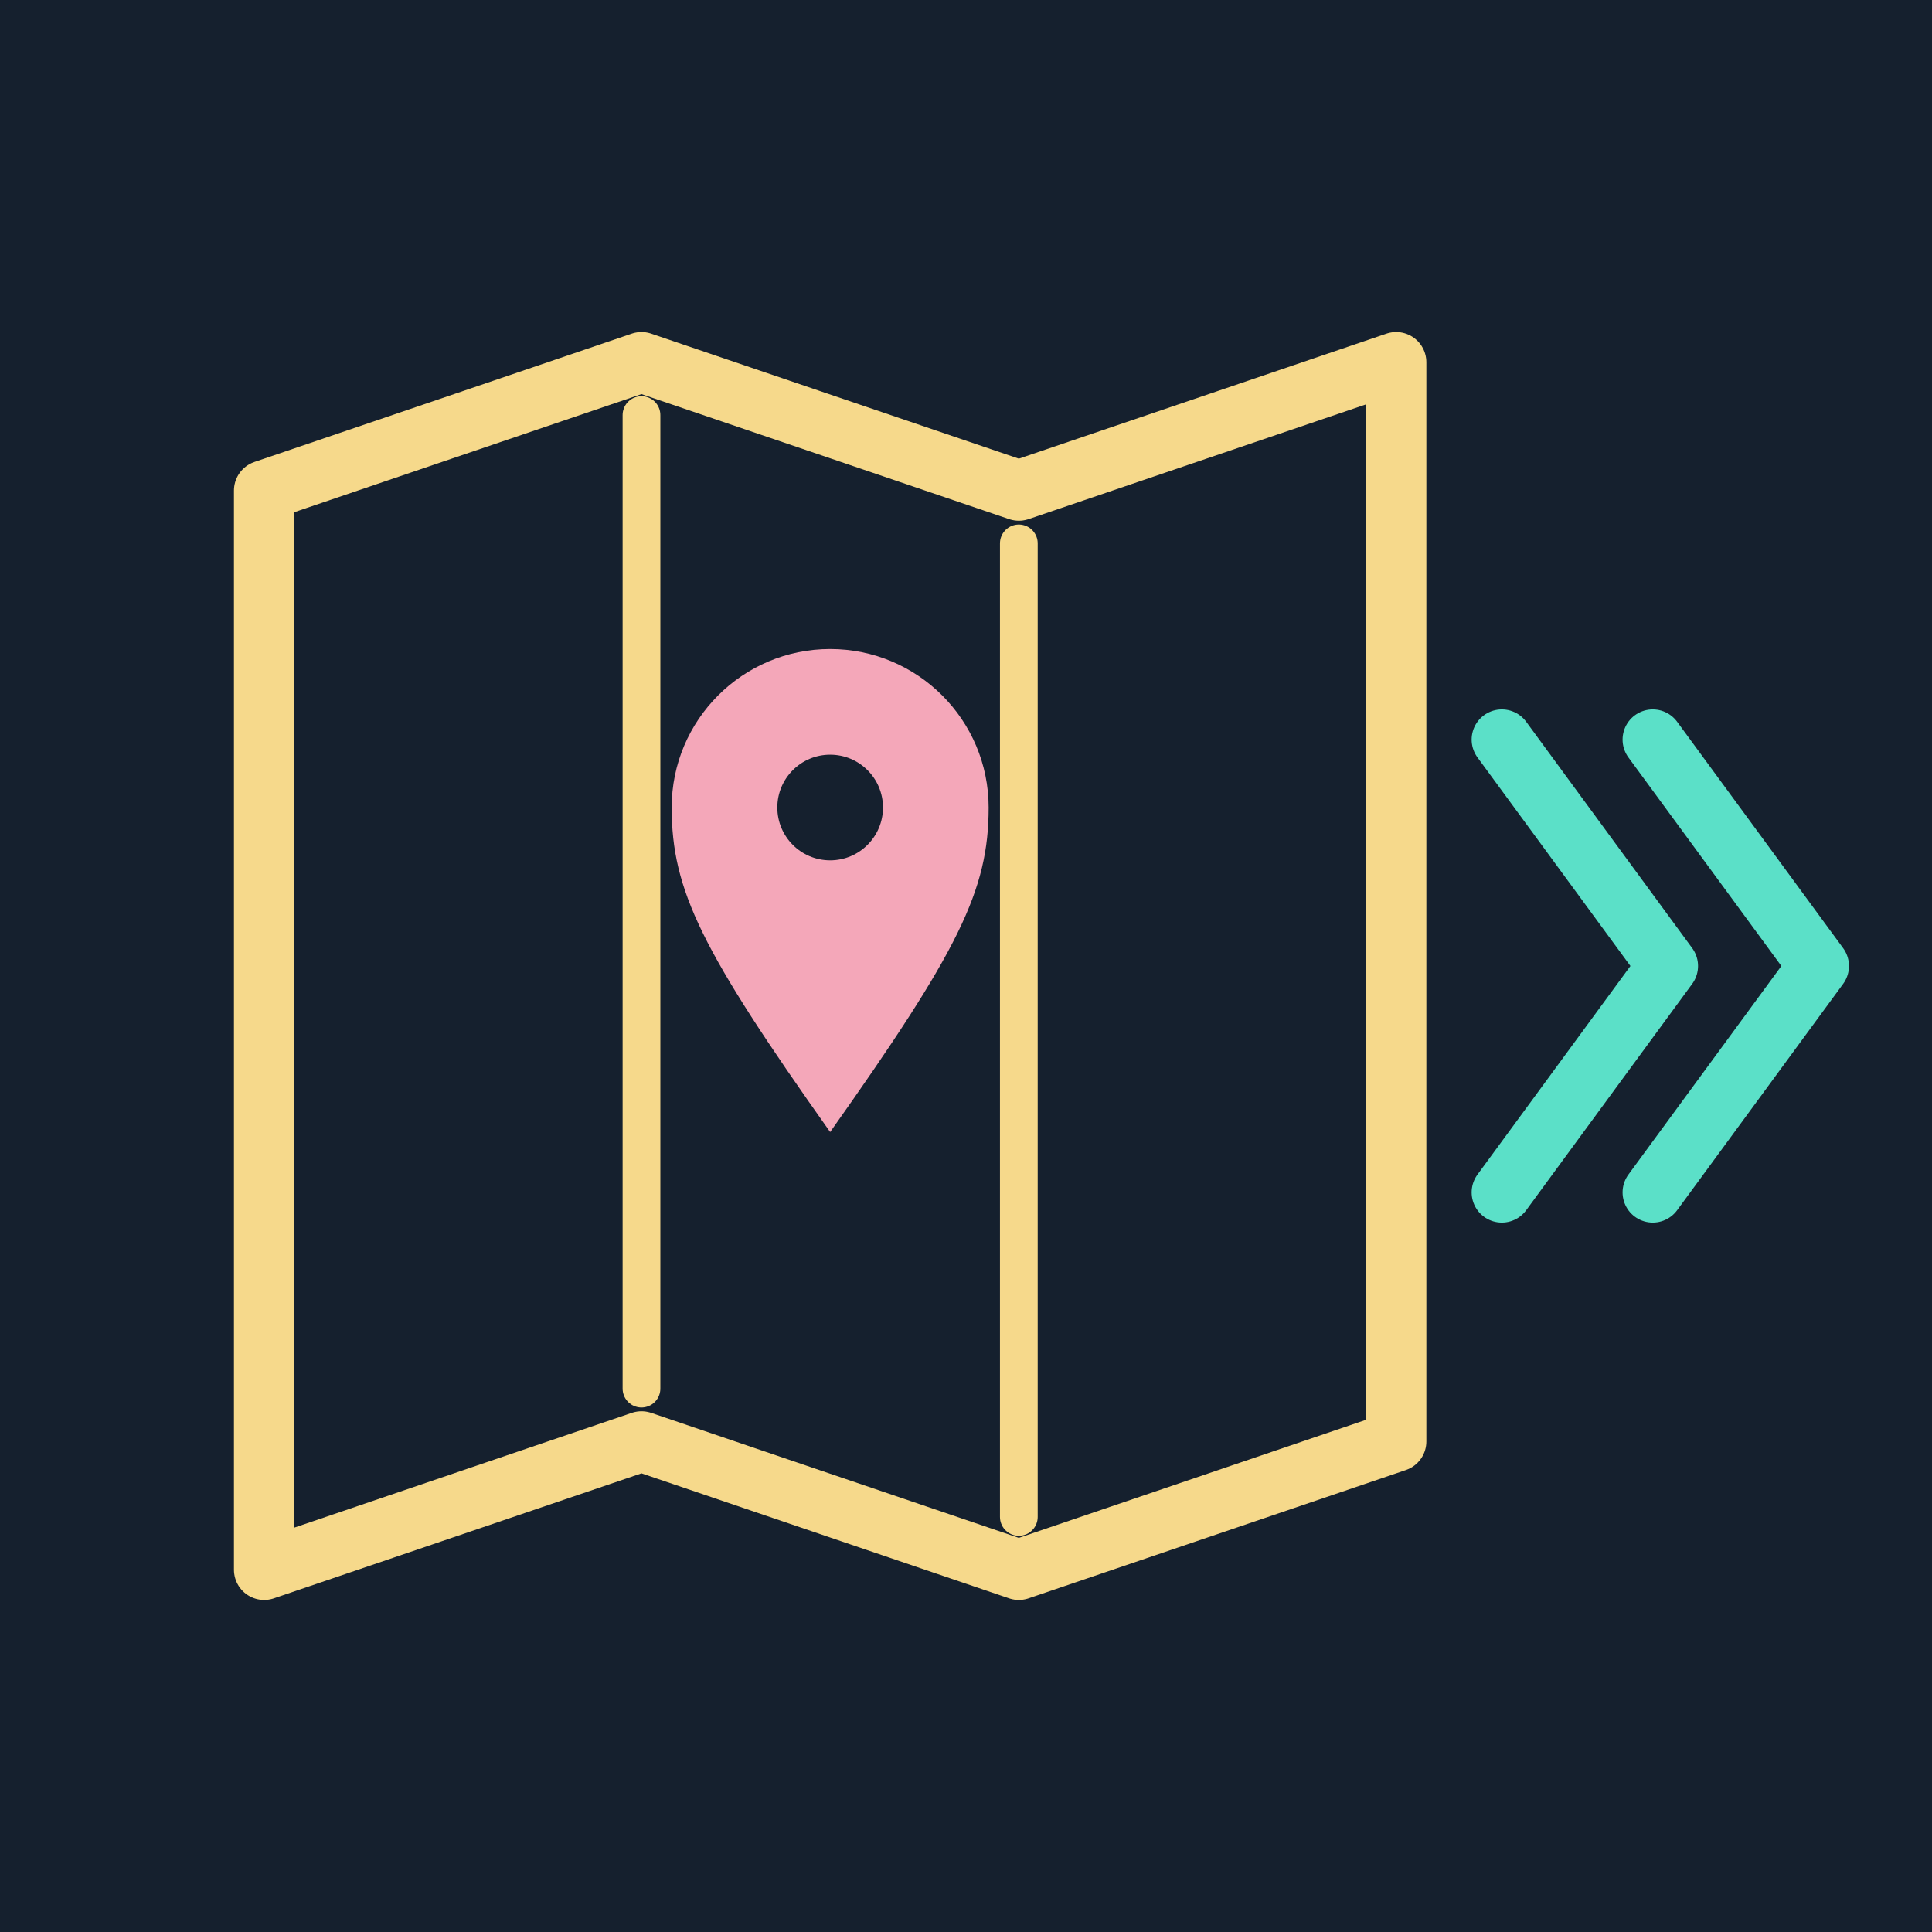
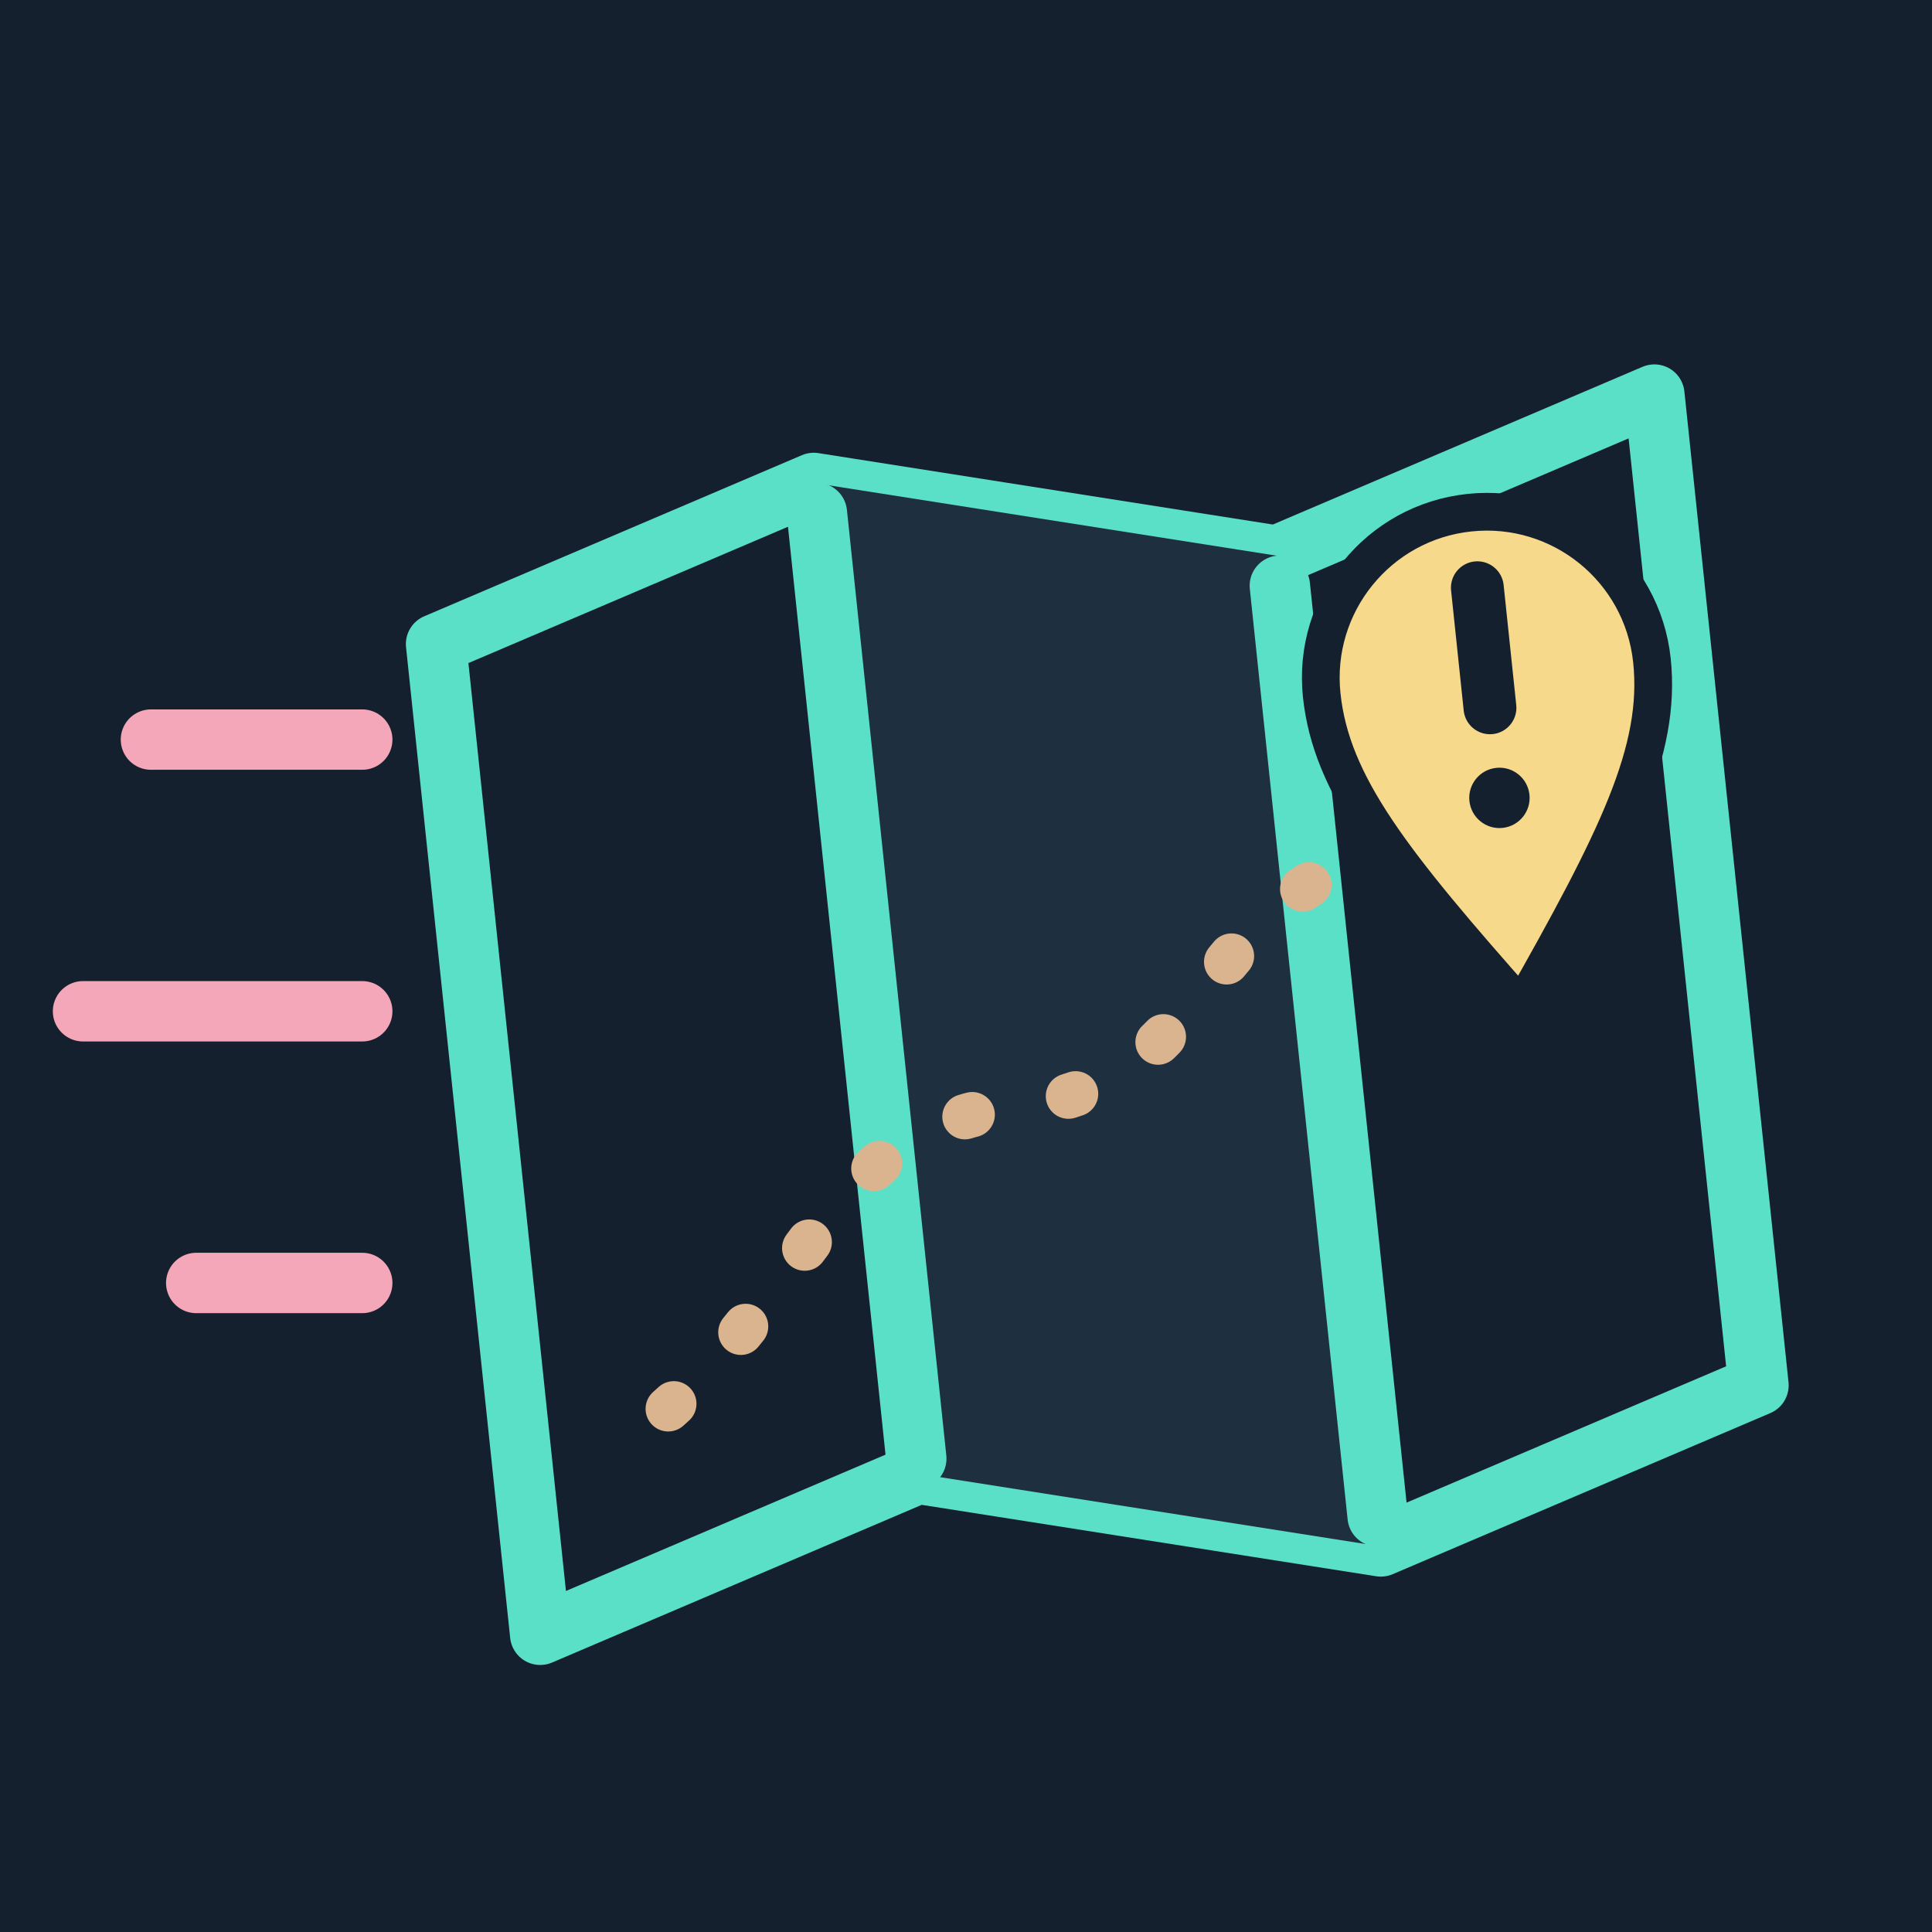
<svg xmlns="http://www.w3.org/2000/svg" viewBox="0 0 512 512" width="512" height="512">
  <rect x="0" y="0" width="512" height="512" fill="#15202E" />
-   <g fill="#15202E" stroke="#F6D98B" stroke-width="16" stroke-linejoin="round">
-     <polygon points="70,130 170,96 270,130 370,96 370,382 270,416 170,382 70,416" />
+   <g fill="none" stroke="#F4A7B9" stroke-width="16" stroke-linecap="round">
+     <path d="M 40 196 H 96" />
+     <path d="M 22 268 H 96" />
+     <path d="M 52 340 H 96" />
  </g>
-   <g fill="none" stroke="#F6D98B" stroke-width="10" stroke-linecap="round">
-     <path d="M 170 110 V 368" />
-     <path d="M 270 144 V 402" />
-   </g>
-   <path d="M 220 300 C 186 252 178 236 178 214 A 42 42 0 0 1 262 214 C 262 236 254 252 220 300 Z" fill="#F4A7B9" />
-   <circle cx="220" cy="214" r="14" fill="#15202E" />
-   <g fill="none" stroke="#5BE0C8" stroke-width="16" stroke-linecap="round" stroke-linejoin="round">
-     <polyline points="398,196 442,256 398,316" />
-     <polyline points="438,196 482,256 438,316" />
+   <g transform="rotate(-6 300 280)">
+     <path d="M 128 152 L 232 120 L 352 152 L 456 120 V 384 L 352 416 L 232 384 L 128 416 Z" fill="#15202E" stroke="#5BE0C8" stroke-width="16" stroke-linejoin="round" />
+     <path d="M 232 120 L 352 152 V 416 L 232 384 Z" fill="#1E3040" />
+     <g fill="none" stroke="#5BE0C8" stroke-width="16" stroke-linecap="round">
+       <path d="M 232 128 V 380" />
+       <path d="M 352 160 V 408" />
+     </g>
+     <path d="M 168 360 C 210 330 220 290 268 290 C 316 290 320 250 360 236" fill="none" stroke="#D9B48F" stroke-width="12" stroke-linecap="round" stroke-dasharray="2 26" />
+     <path d="M 404 278 C 374 236 360 214 360 190 A 44 44 0 0 1 448 190 C 448 214 434 236 404 278 Z" fill="#F6D98B" stroke="#15202E" stroke-width="10" stroke-linejoin="round" />
+     <g fill="none" stroke="#15202E" stroke-linecap="round">
+       <path d="M 404 166 V 198" stroke-width="14" />
+     </g>
+     <circle cx="404" cy="222" r="8" fill="#15202E" />
  </g>
</svg>
